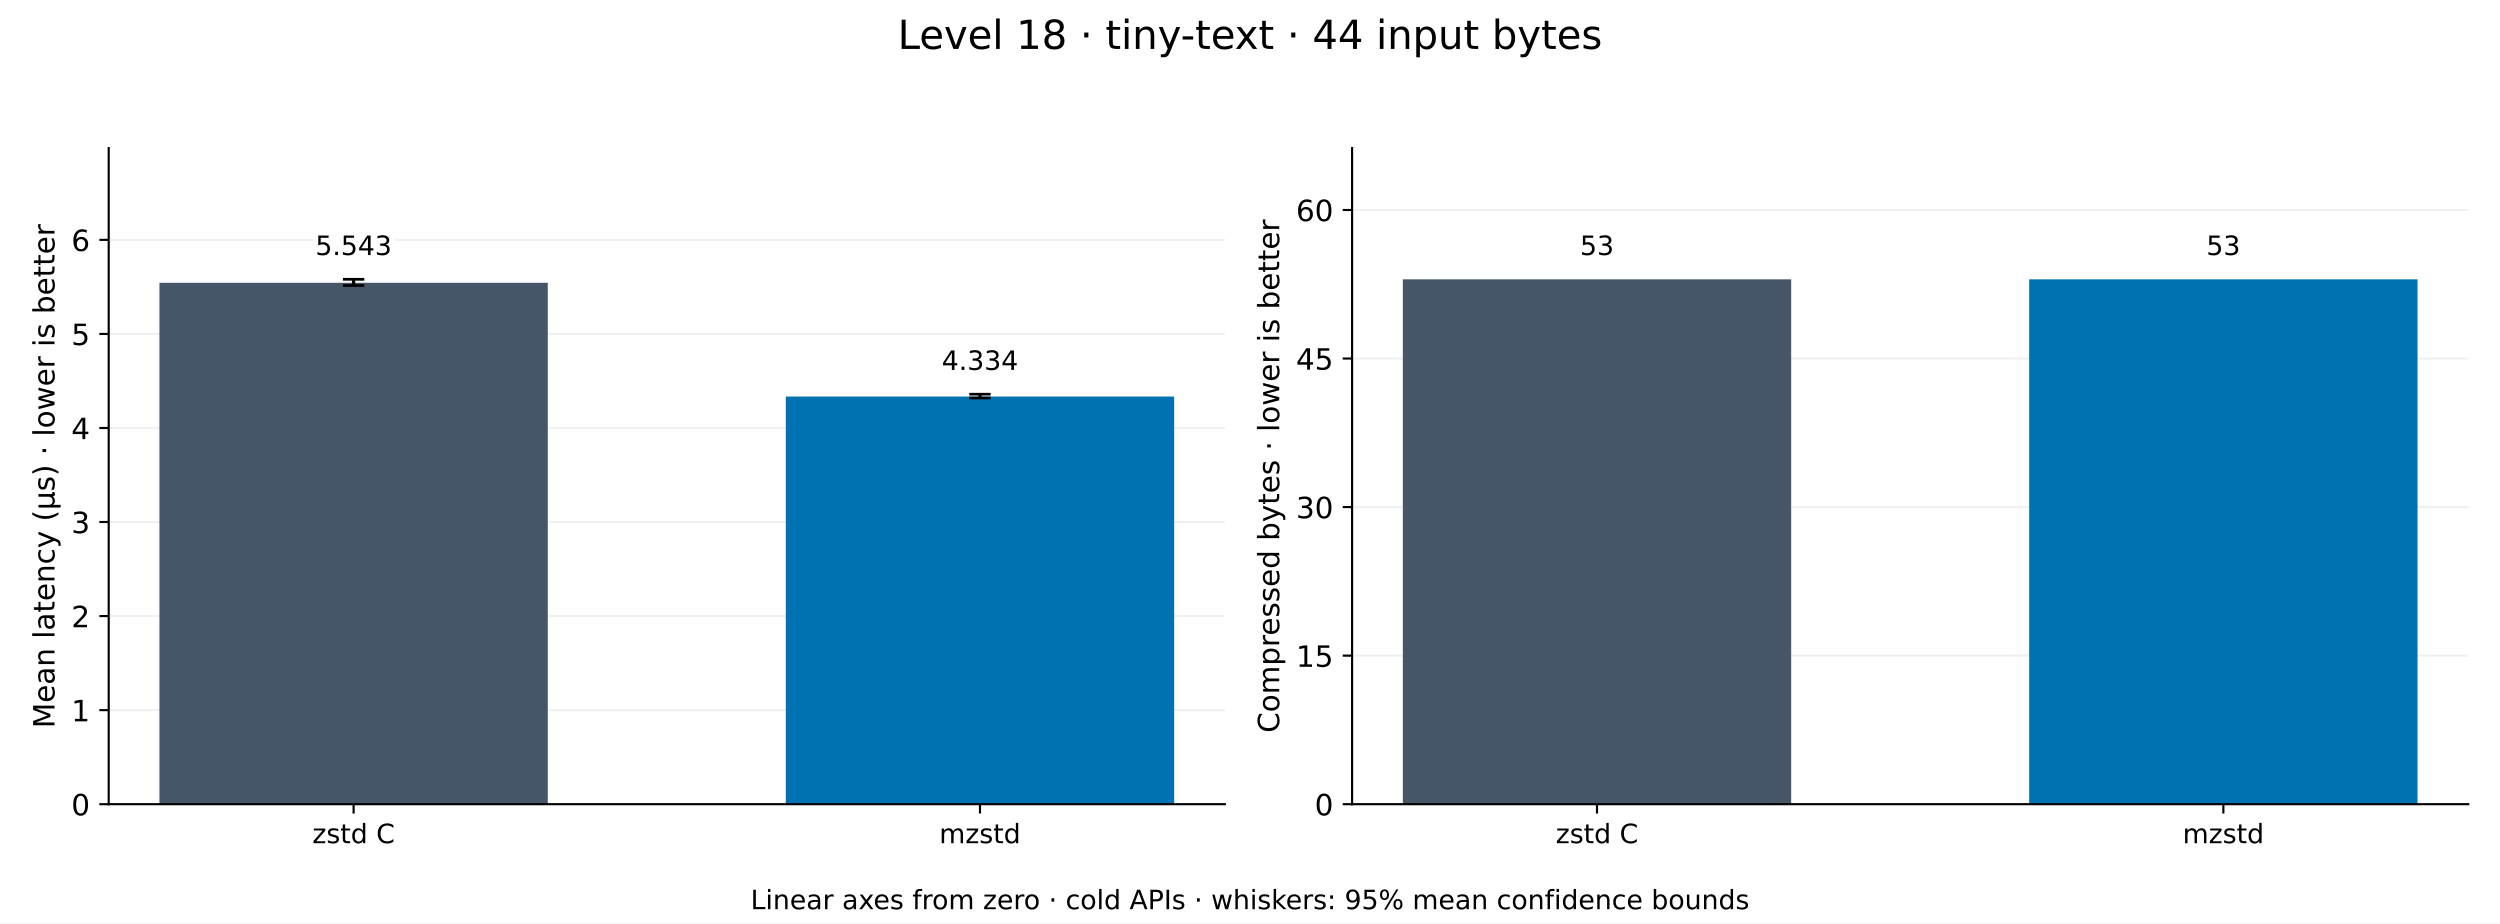
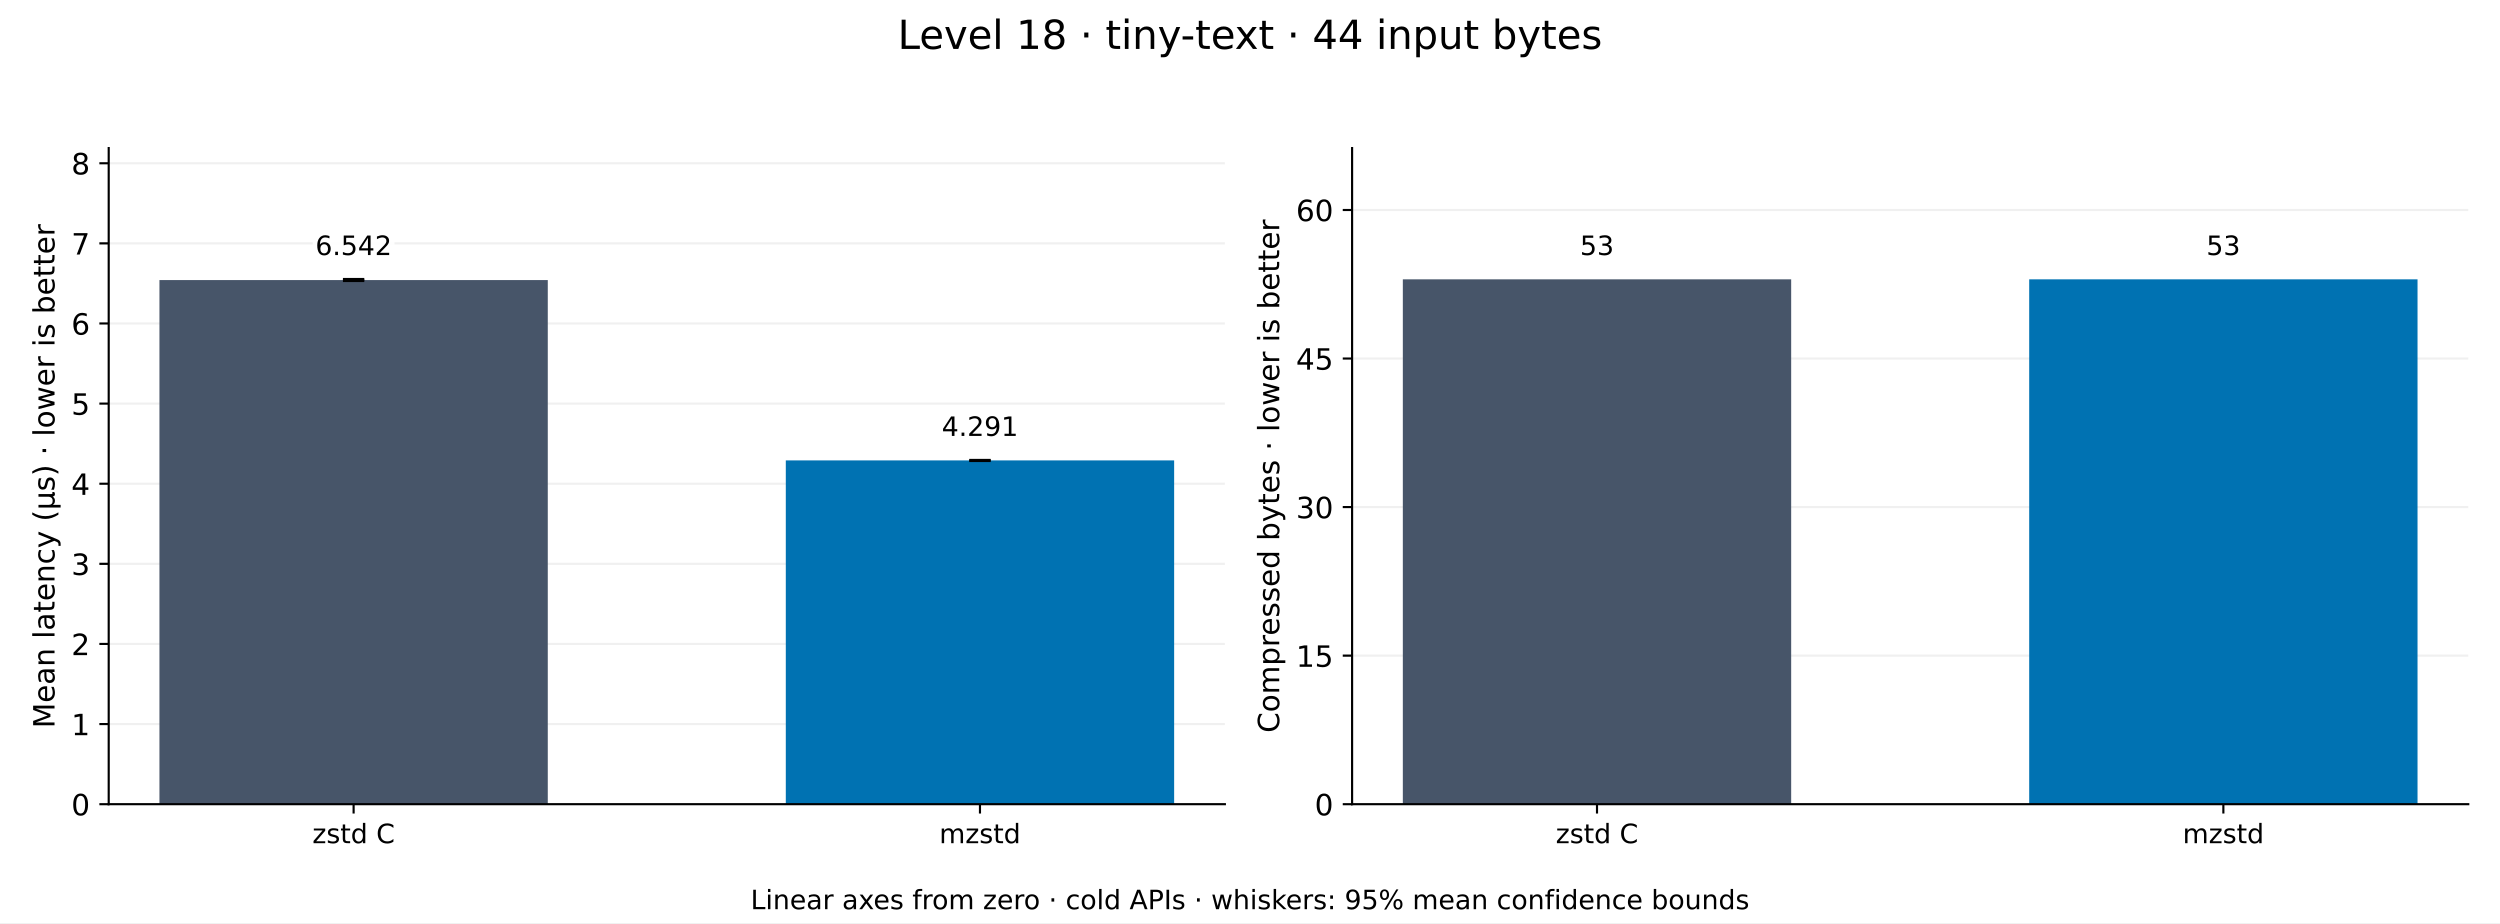
<svg xmlns="http://www.w3.org/2000/svg" xmlns:xlink="http://www.w3.org/1999/xlink" width="936pt" height="345.6pt" viewBox="0 0 936 345.6" version="1.1">
  <defs>
    <style type="text/css">*{stroke-linejoin: round; stroke-linecap: butt}</style>
  </defs>
  <g id="figure_1">
    <g id="patch_1">
      <path d="M 0 345.6 L 936 345.6 L 936 0 L 0 0 z " style="fill: #ffffff" />
    </g>
    <g id="axes_1">
      <g id="patch_2">
        <path d="M 40.7 301.088 L 458.595 301.088 L 458.595 55.44 L 40.7 55.44 z " style="fill: #ffffff" />
      </g>
      <g id="matplotlib.axis_1">
        <g id="xtick_1">
          <g id="line2d_1">
            <defs>
              <path id="mcbfd24ea1b" d="M 0 0 L 0 3.5 " style="stroke: #000000; stroke-width: 0.8" />
            </defs>
            <g>
              <use xlink:href="#mcbfd24ea1b" x="132.393" y="301.088" style="stroke: #000000; stroke-width: 0.8" />
            </g>
          </g>
          <g id="text_1">
            <text style="font-size: 10px; font-family: 'DejaVu Sans', 'Bitstream Vera Sans', 'Computer Modern Sans Serif', 'Lucida Grande', 'Verdana', 'Geneva', 'Lucid', 'Arial', 'Helvetica', 'Avant Garde', sans-serif; text-anchor: middle" x="132.393" y="315.686" transform="rotate(-0 132.393 315.6864)">zstd C</text>
          </g>
        </g>
        <g id="xtick_2">
          <g id="line2d_2">
            <g>
              <use xlink:href="#mcbfd24ea1b" x="366.902" y="301.088" style="stroke: #000000; stroke-width: 0.8" />
            </g>
          </g>
          <g id="text_2">
            <text style="font-size: 10px; font-family: 'DejaVu Sans', 'Bitstream Vera Sans', 'Computer Modern Sans Serif', 'Lucida Grande', 'Verdana', 'Geneva', 'Lucid', 'Arial', 'Helvetica', 'Avant Garde', sans-serif; text-anchor: middle" x="366.902" y="315.686" transform="rotate(-0 366.902 315.6864)">mzstd</text>
          </g>
        </g>
      </g>
      <g id="matplotlib.axis_2">
        <g id="ytick_1">
          <g id="line2d_3">
            <path d="M 40.7 301.088 L 458.595 301.088 " clip-path="url(#pc5649756eb)" style="fill: none; stroke: #b0b0b0; stroke-opacity: 0.18; stroke-width: 0.8; stroke-linecap: square" />
          </g>
          <g id="line2d_4">
            <defs>
              <path id="m862e928616" d="M 0 0 L -3.5 0 " style="stroke: #000000; stroke-width: 0.8" />
            </defs>
            <g>
              <use xlink:href="#m862e928616" x="40.7" y="301.088" style="stroke: #000000; stroke-width: 0.8" />
            </g>
          </g>
          <g id="text_3">
            <text style="font-size: 11px; font-family: 'DejaVu Sans', 'Bitstream Vera Sans', 'Computer Modern Sans Serif', 'Lucida Grande', 'Verdana', 'Geneva', 'Lucid', 'Arial', 'Helvetica', 'Avant Garde', sans-serif; text-anchor: end" x="33.7" y="305.267" transform="rotate(-0 33.7 305.2671)">0</text>
          </g>
        </g>
        <g id="ytick_2">
          <g id="line2d_5">
-             <path d="M 40.7 265.874 L 458.595 265.874 " clip-path="url(#pc5649756eb)" style="fill: none; stroke: #b0b0b0; stroke-opacity: 0.18; stroke-width: 0.8; stroke-linecap: square" />
+             <path d="M 40.7 271.092 L 458.595 271.092 " clip-path="url(#pc5649756eb)" style="fill: none; stroke: #b0b0b0; stroke-opacity: 0.18; stroke-width: 0.8; stroke-linecap: square" />
          </g>
          <g id="line2d_6">
            <g>
-               <use xlink:href="#m862e928616" x="40.7" y="265.874" style="stroke: #000000; stroke-width: 0.8" />
+               <use xlink:href="#m862e928616" x="40.7" y="271.092" style="stroke: #000000; stroke-width: 0.8" />
            </g>
          </g>
          <g id="text_4">
-             <text style="font-size: 11px; font-family: 'DejaVu Sans', 'Bitstream Vera Sans', 'Computer Modern Sans Serif', 'Lucida Grande', 'Verdana', 'Geneva', 'Lucid', 'Arial', 'Helvetica', 'Avant Garde', sans-serif; text-anchor: end" x="33.7" y="270.053" transform="rotate(-0 33.7 270.0534)">1</text>
+             <text style="font-size: 11px; font-family: 'DejaVu Sans', 'Bitstream Vera Sans', 'Computer Modern Sans Serif', 'Lucida Grande', 'Verdana', 'Geneva', 'Lucid', 'Arial', 'Helvetica', 'Avant Garde', sans-serif; text-anchor: end" x="33.7" y="275.271" transform="rotate(-0 33.7 275.2713)">1</text>
          </g>
        </g>
        <g id="ytick_3">
          <g id="line2d_7">
-             <path d="M 40.7 230.66 L 458.595 230.66 " clip-path="url(#pc5649756eb)" style="fill: none; stroke: #b0b0b0; stroke-opacity: 0.18; stroke-width: 0.8; stroke-linecap: square" />
+             <path d="M 40.7 241.096 L 458.595 241.096 " clip-path="url(#pc5649756eb)" style="fill: none; stroke: #b0b0b0; stroke-opacity: 0.18; stroke-width: 0.8; stroke-linecap: square" />
          </g>
          <g id="line2d_8">
            <g>
-               <use xlink:href="#m862e928616" x="40.7" y="230.66" style="stroke: #000000; stroke-width: 0.8" />
+               <use xlink:href="#m862e928616" x="40.7" y="241.096" style="stroke: #000000; stroke-width: 0.8" />
            </g>
          </g>
          <g id="text_5">
-             <text style="font-size: 11px; font-family: 'DejaVu Sans', 'Bitstream Vera Sans', 'Computer Modern Sans Serif', 'Lucida Grande', 'Verdana', 'Geneva', 'Lucid', 'Arial', 'Helvetica', 'Avant Garde', sans-serif; text-anchor: end" x="33.7" y="234.84" transform="rotate(-0 33.7 234.8396)">2</text>
+             <text style="font-size: 11px; font-family: 'DejaVu Sans', 'Bitstream Vera Sans', 'Computer Modern Sans Serif', 'Lucida Grande', 'Verdana', 'Geneva', 'Lucid', 'Arial', 'Helvetica', 'Avant Garde', sans-serif; text-anchor: end" x="33.7" y="245.275" transform="rotate(-0 33.7 245.2754)">2</text>
          </g>
        </g>
        <g id="ytick_4">
          <g id="line2d_9">
-             <path d="M 40.7 195.447 L 458.595 195.447 " clip-path="url(#pc5649756eb)" style="fill: none; stroke: #b0b0b0; stroke-opacity: 0.18; stroke-width: 0.8; stroke-linecap: square" />
+             <path d="M 40.7 211.1 L 458.595 211.1 " clip-path="url(#pc5649756eb)" style="fill: none; stroke: #b0b0b0; stroke-opacity: 0.18; stroke-width: 0.8; stroke-linecap: square" />
          </g>
          <g id="line2d_10">
            <g>
-               <use xlink:href="#m862e928616" x="40.7" y="195.447" style="stroke: #000000; stroke-width: 0.8" />
+               <use xlink:href="#m862e928616" x="40.7" y="211.1" style="stroke: #000000; stroke-width: 0.8" />
            </g>
          </g>
          <g id="text_6">
-             <text style="font-size: 11px; font-family: 'DejaVu Sans', 'Bitstream Vera Sans', 'Computer Modern Sans Serif', 'Lucida Grande', 'Verdana', 'Geneva', 'Lucid', 'Arial', 'Helvetica', 'Avant Garde', sans-serif; text-anchor: end" x="33.7" y="199.626" transform="rotate(-0 33.7 199.6259)">3</text>
+             <text style="font-size: 11px; font-family: 'DejaVu Sans', 'Bitstream Vera Sans', 'Computer Modern Sans Serif', 'Lucida Grande', 'Verdana', 'Geneva', 'Lucid', 'Arial', 'Helvetica', 'Avant Garde', sans-serif; text-anchor: end" x="33.7" y="215.28" transform="rotate(-0 33.7 215.2796)">3</text>
          </g>
        </g>
        <g id="ytick_5">
          <g id="line2d_11">
-             <path d="M 40.7 160.233 L 458.595 160.233 " clip-path="url(#pc5649756eb)" style="fill: none; stroke: #b0b0b0; stroke-opacity: 0.18; stroke-width: 0.8; stroke-linecap: square" />
+             <path d="M 40.7 181.105 L 458.595 181.105 " clip-path="url(#pc5649756eb)" style="fill: none; stroke: #b0b0b0; stroke-opacity: 0.18; stroke-width: 0.8; stroke-linecap: square" />
          </g>
          <g id="line2d_12">
            <g>
-               <use xlink:href="#m862e928616" x="40.7" y="160.233" style="stroke: #000000; stroke-width: 0.8" />
+               <use xlink:href="#m862e928616" x="40.7" y="181.105" style="stroke: #000000; stroke-width: 0.8" />
            </g>
          </g>
          <g id="text_7">
-             <text style="font-size: 11px; font-family: 'DejaVu Sans', 'Bitstream Vera Sans', 'Computer Modern Sans Serif', 'Lucida Grande', 'Verdana', 'Geneva', 'Lucid', 'Arial', 'Helvetica', 'Avant Garde', sans-serif; text-anchor: end" x="33.7" y="164.412" transform="rotate(-0 33.7 164.4121)">4</text>
+             <text style="font-size: 11px; font-family: 'DejaVu Sans', 'Bitstream Vera Sans', 'Computer Modern Sans Serif', 'Lucida Grande', 'Verdana', 'Geneva', 'Lucid', 'Arial', 'Helvetica', 'Avant Garde', sans-serif; text-anchor: end" x="33.7" y="185.284" transform="rotate(-0 33.7 185.2837)">4</text>
          </g>
        </g>
        <g id="ytick_6">
          <g id="line2d_13">
-             <path d="M 40.7 125.019 L 458.595 125.019 " clip-path="url(#pc5649756eb)" style="fill: none; stroke: #b0b0b0; stroke-opacity: 0.18; stroke-width: 0.8; stroke-linecap: square" />
+             <path d="M 40.7 151.109 L 458.595 151.109 " clip-path="url(#pc5649756eb)" style="fill: none; stroke: #b0b0b0; stroke-opacity: 0.18; stroke-width: 0.8; stroke-linecap: square" />
          </g>
          <g id="line2d_14">
            <g>
-               <use xlink:href="#m862e928616" x="40.7" y="125.019" style="stroke: #000000; stroke-width: 0.8" />
+               <use xlink:href="#m862e928616" x="40.7" y="151.109" style="stroke: #000000; stroke-width: 0.8" />
            </g>
          </g>
          <g id="text_8">
-             <text style="font-size: 11px; font-family: 'DejaVu Sans', 'Bitstream Vera Sans', 'Computer Modern Sans Serif', 'Lucida Grande', 'Verdana', 'Geneva', 'Lucid', 'Arial', 'Helvetica', 'Avant Garde', sans-serif; text-anchor: end" x="33.7" y="129.198" transform="rotate(-0 33.7 129.1984)">5</text>
+             <text style="font-size: 11px; font-family: 'DejaVu Sans', 'Bitstream Vera Sans', 'Computer Modern Sans Serif', 'Lucida Grande', 'Verdana', 'Geneva', 'Lucid', 'Arial', 'Helvetica', 'Avant Garde', sans-serif; text-anchor: end" x="33.7" y="155.288" transform="rotate(-0 33.7 155.2879)">5</text>
          </g>
        </g>
        <g id="ytick_7">
          <g id="line2d_15">
-             <path d="M 40.7 89.805 L 458.595 89.805 " clip-path="url(#pc5649756eb)" style="fill: none; stroke: #b0b0b0; stroke-opacity: 0.18; stroke-width: 0.8; stroke-linecap: square" />
+             <path d="M 40.7 121.113 L 458.595 121.113 " clip-path="url(#pc5649756eb)" style="fill: none; stroke: #b0b0b0; stroke-opacity: 0.18; stroke-width: 0.8; stroke-linecap: square" />
          </g>
          <g id="line2d_16">
            <g>
-               <use xlink:href="#m862e928616" x="40.7" y="89.805" style="stroke: #000000; stroke-width: 0.8" />
+               <use xlink:href="#m862e928616" x="40.7" y="121.113" style="stroke: #000000; stroke-width: 0.8" />
            </g>
          </g>
          <g id="text_9">
-             <text style="font-size: 11px; font-family: 'DejaVu Sans', 'Bitstream Vera Sans', 'Computer Modern Sans Serif', 'Lucida Grande', 'Verdana', 'Geneva', 'Lucid', 'Arial', 'Helvetica', 'Avant Garde', sans-serif; text-anchor: end" x="33.7" y="93.985" transform="rotate(-0 33.7 93.9846)">6</text>
-           </g>
-         </g>
-         <g id="text_10">
+             <text style="font-size: 11px; font-family: 'DejaVu Sans', 'Bitstream Vera Sans', 'Computer Modern Sans Serif', 'Lucida Grande', 'Verdana', 'Geneva', 'Lucid', 'Arial', 'Helvetica', 'Avant Garde', sans-serif; text-anchor: end" x="33.7" y="125.292" transform="rotate(-0 33.7 125.292)">6</text>
+           </g>
+         </g>
+         <g id="ytick_8">
+           <g id="line2d_17">
+             <path d="M 40.7 91.117 L 458.595 91.117 " clip-path="url(#pc5649756eb)" style="fill: none; stroke: #b0b0b0; stroke-opacity: 0.18; stroke-width: 0.8; stroke-linecap: square" />
+           </g>
+           <g id="line2d_18">
+             <g>
+               <use xlink:href="#m862e928616" x="40.7" y="91.117" style="stroke: #000000; stroke-width: 0.8" />
+             </g>
+           </g>
+           <g id="text_10">
+             <text style="font-size: 11px; font-family: 'DejaVu Sans', 'Bitstream Vera Sans', 'Computer Modern Sans Serif', 'Lucida Grande', 'Verdana', 'Geneva', 'Lucid', 'Arial', 'Helvetica', 'Avant Garde', sans-serif; text-anchor: end" x="33.7" y="95.296" transform="rotate(-0 33.7 95.2962)">7</text>
+           </g>
+         </g>
+         <g id="ytick_9">
+           <g id="line2d_19">
+             <path d="M 40.7 61.121 L 458.595 61.121 " clip-path="url(#pc5649756eb)" style="fill: none; stroke: #b0b0b0; stroke-opacity: 0.18; stroke-width: 0.8; stroke-linecap: square" />
+           </g>
+           <g id="line2d_20">
+             <g>
+               <use xlink:href="#m862e928616" x="40.7" y="61.121" style="stroke: #000000; stroke-width: 0.8" />
+             </g>
+           </g>
+           <g id="text_11">
+             <text style="font-size: 11px; font-family: 'DejaVu Sans', 'Bitstream Vera Sans', 'Computer Modern Sans Serif', 'Lucida Grande', 'Verdana', 'Geneva', 'Lucid', 'Arial', 'Helvetica', 'Avant Garde', sans-serif; text-anchor: end" x="33.7" y="65.3" transform="rotate(-0 33.7 65.30035)">8</text>
+           </g>
+         </g>
+         <g id="text_12">
          <text style="font-size: 11px; font-family: 'DejaVu Sans', 'Bitstream Vera Sans', 'Computer Modern Sans Serif', 'Lucida Grande', 'Verdana', 'Geneva', 'Lucid', 'Arial', 'Helvetica', 'Avant Garde', sans-serif; text-anchor: middle" x="20.414" y="178.264" transform="rotate(-90 20.41359 178.264)">Mean latency (µs) · lower is better</text>
        </g>
      </g>
      <g id="patch_3">
-         <path d="M 59.695 301.088 L 205.091 301.088 L 205.091 105.886 L 59.695 105.886 z " clip-path="url(#pc5649756eb)" style="fill: #475569" />
+         <path d="M 59.695 301.088 L 205.091 301.088 L 205.091 104.852 L 59.695 104.852 z " clip-path="url(#pc5649756eb)" style="fill: #475569" />
      </g>
      <g id="patch_4">
-         <path d="M 294.204 301.088 L 439.6 301.088 L 439.6 148.471 L 294.204 148.471 z " clip-path="url(#pc5649756eb)" style="fill: #0072b2" />
+         <path d="M 294.204 301.088 L 439.6 301.088 L 439.6 172.385 L 294.204 172.385 z " clip-path="url(#pc5649756eb)" style="fill: #0072b2" />
      </g>
      <g id="LineCollection_1">
-         <path d="M 132.393 106.896 L 132.393 104.57 " clip-path="url(#pc5649756eb)" style="fill: none; stroke: #000000; stroke-width: 1.2" />
-         <path d="M 366.902 149.02 L 366.902 147.586 " clip-path="url(#pc5649756eb)" style="fill: none; stroke: #000000; stroke-width: 1.2" />
-       </g>
-       <g id="line2d_17">
+         <path d="M 132.393 105.11 L 132.393 104.57 " clip-path="url(#pc5649756eb)" style="fill: none; stroke: #000000; stroke-width: 1.2" />
+         <path d="M 366.902 172.487 L 366.902 172.291 " clip-path="url(#pc5649756eb)" style="fill: none; stroke: #000000; stroke-width: 1.2" />
+       </g>
+       <g id="line2d_21">
        <defs>
          <path id="mf7f69e77f0" d="M 4 0 L -4 -0 " style="stroke: #000000" />
        </defs>
        <g clip-path="url(#pc5649756eb)">
-           <use xlink:href="#mf7f69e77f0" x="132.393" y="106.896" style="fill: #1f77b4; stroke: #000000" />
-           <use xlink:href="#mf7f69e77f0" x="366.902" y="149.02" style="fill: #1f77b4; stroke: #000000" />
-         </g>
-       </g>
-       <g id="line2d_18">
+           <use xlink:href="#mf7f69e77f0" x="132.393" y="105.11" style="fill: #1f77b4; stroke: #000000" />
+           <use xlink:href="#mf7f69e77f0" x="366.902" y="172.487" style="fill: #1f77b4; stroke: #000000" />
+         </g>
+       </g>
+       <g id="line2d_22">
        <g clip-path="url(#pc5649756eb)">
          <use xlink:href="#mf7f69e77f0" x="132.393" y="104.57" style="fill: #1f77b4; stroke: #000000" />
-           <use xlink:href="#mf7f69e77f0" x="366.902" y="147.586" style="fill: #1f77b4; stroke: #000000" />
+           <use xlink:href="#mf7f69e77f0" x="366.902" y="172.291" style="fill: #1f77b4; stroke: #000000" />
        </g>
      </g>
      <g id="patch_5">
        <path d="M 40.7 301.088 L 40.7 55.44 " style="fill: none; stroke: #000000; stroke-width: 0.8; stroke-linejoin: miter; stroke-linecap: square" />
      </g>
      <g id="patch_6">
        <path d="M 40.7 301.088 L 458.595 301.088 " style="fill: none; stroke: #000000; stroke-width: 0.8; stroke-linejoin: miter; stroke-linecap: square" />
      </g>
-       <g id="text_11">
+       <g id="text_13">
        <g id="patch_7">
          <path d="M 117.079 98.57 L 147.707 98.57 L 147.707 86.891 L 117.079 86.891 z " style="fill: #ffffff; opacity: 0.9" />
        </g>
-         <text style="font-size: 10px; font-family: 'DejaVu Sans', 'Bitstream Vera Sans', 'Computer Modern Sans Serif', 'Lucida Grande', 'Verdana', 'Geneva', 'Lucid', 'Arial', 'Helvetica', 'Avant Garde', sans-serif; text-anchor: middle" x="132.393" y="95.49" transform="rotate(-0 132.393 95.48991)">5.543</text>
-       </g>
-       <g id="text_12">
+         <text style="font-size: 10px; font-family: 'DejaVu Sans', 'Bitstream Vera Sans', 'Computer Modern Sans Serif', 'Lucida Grande', 'Verdana', 'Geneva', 'Lucid', 'Arial', 'Helvetica', 'Avant Garde', sans-serif; text-anchor: middle" x="132.393" y="95.49" transform="rotate(-0 132.393 95.48991)">6.542</text>
+       </g>
+       <g id="text_14">
        <g id="patch_8">
-           <path d="M 351.588 141.586 L 382.216 141.586 L 382.216 129.908 L 351.588 129.908 z " style="fill: #ffffff; opacity: 0.9" />
-         </g>
-         <text style="font-size: 10px; font-family: 'DejaVu Sans', 'Bitstream Vera Sans', 'Computer Modern Sans Serif', 'Lucida Grande', 'Verdana', 'Geneva', 'Lucid', 'Arial', 'Helvetica', 'Avant Garde', sans-serif; text-anchor: middle" x="366.902" y="138.507" transform="rotate(-0 366.902 138.5067)">4.334</text>
+           <path d="M 351.588 166.291 L 382.216 166.291 L 382.216 154.613 L 351.588 154.613 z " style="fill: #ffffff; opacity: 0.9" />
+         </g>
+         <text style="font-size: 10px; font-family: 'DejaVu Sans', 'Bitstream Vera Sans', 'Computer Modern Sans Serif', 'Lucida Grande', 'Verdana', 'Geneva', 'Lucid', 'Arial', 'Helvetica', 'Avant Garde', sans-serif; text-anchor: middle" x="366.902" y="163.211" transform="rotate(-0 366.902 163.2112)">4.291</text>
      </g>
    </g>
    <g id="axes_2">
      <g id="patch_9">
        <path d="M 506.225 301.088 L 924.12 301.088 L 924.12 55.44 L 506.225 55.44 z " style="fill: #ffffff" />
      </g>
      <g id="matplotlib.axis_3">
        <g id="xtick_3">
-           <g id="line2d_19">
+           <g id="line2d_23">
            <g>
              <use xlink:href="#mcbfd24ea1b" x="597.918" y="301.088" style="stroke: #000000; stroke-width: 0.8" />
            </g>
          </g>
-           <g id="text_13">
+           <g id="text_15">
            <text style="font-size: 10px; font-family: 'DejaVu Sans', 'Bitstream Vera Sans', 'Computer Modern Sans Serif', 'Lucida Grande', 'Verdana', 'Geneva', 'Lucid', 'Arial', 'Helvetica', 'Avant Garde', sans-serif; text-anchor: middle" x="597.918" y="315.686" transform="rotate(-0 597.918 315.6864)">zstd C</text>
          </g>
        </g>
        <g id="xtick_4">
-           <g id="line2d_20">
+           <g id="line2d_24">
            <g>
              <use xlink:href="#mcbfd24ea1b" x="832.427" y="301.088" style="stroke: #000000; stroke-width: 0.8" />
            </g>
          </g>
-           <g id="text_14">
+           <g id="text_16">
            <text style="font-size: 10px; font-family: 'DejaVu Sans', 'Bitstream Vera Sans', 'Computer Modern Sans Serif', 'Lucida Grande', 'Verdana', 'Geneva', 'Lucid', 'Arial', 'Helvetica', 'Avant Garde', sans-serif; text-anchor: middle" x="832.427" y="315.686" transform="rotate(-0 832.427 315.6864)">mzstd</text>
          </g>
        </g>
      </g>
      <g id="matplotlib.axis_4">
-         <g id="ytick_8">
-           <g id="line2d_21">
-             <path d="M 506.225 301.088 L 924.12 301.088 " clip-path="url(#peb05aad37b)" style="fill: none; stroke: #b0b0b0; stroke-opacity: 0.18; stroke-width: 0.8; stroke-linecap: square" />
-           </g>
-           <g id="line2d_22">
-             <g>
-               <use xlink:href="#m862e928616" x="506.225" y="301.088" style="stroke: #000000; stroke-width: 0.8" />
-             </g>
-           </g>
-           <g id="text_15">
-             <text style="font-size: 11px; font-family: 'DejaVu Sans', 'Bitstream Vera Sans', 'Computer Modern Sans Serif', 'Lucida Grande', 'Verdana', 'Geneva', 'Lucid', 'Arial', 'Helvetica', 'Avant Garde', sans-serif; text-anchor: end" x="499.225" y="305.267" transform="rotate(-0 499.225 305.2671)">0</text>
-           </g>
-         </g>
-         <g id="ytick_9">
-           <g id="line2d_23">
-             <path d="M 506.225 245.47 L 924.12 245.47 " clip-path="url(#peb05aad37b)" style="fill: none; stroke: #b0b0b0; stroke-opacity: 0.18; stroke-width: 0.8; stroke-linecap: square" />
-           </g>
-           <g id="line2d_24">
-             <g>
-               <use xlink:href="#m862e928616" x="506.225" y="245.47" style="stroke: #000000; stroke-width: 0.8" />
-             </g>
-           </g>
-           <g id="text_16">
-             <text style="font-size: 11px; font-family: 'DejaVu Sans', 'Bitstream Vera Sans', 'Computer Modern Sans Serif', 'Lucida Grande', 'Verdana', 'Geneva', 'Lucid', 'Arial', 'Helvetica', 'Avant Garde', sans-serif; text-anchor: end" x="499.225" y="249.649" transform="rotate(-0 499.225 249.6487)">15</text>
-           </g>
-         </g>
        <g id="ytick_10">
          <g id="line2d_25">
-             <path d="M 506.225 189.851 L 924.12 189.851 " clip-path="url(#peb05aad37b)" style="fill: none; stroke: #b0b0b0; stroke-opacity: 0.18; stroke-width: 0.8; stroke-linecap: square" />
+             <path d="M 506.225 301.088 L 924.12 301.088 " clip-path="url(#peb05aad37b)" style="fill: none; stroke: #b0b0b0; stroke-opacity: 0.18; stroke-width: 0.8; stroke-linecap: square" />
          </g>
          <g id="line2d_26">
            <g>
-               <use xlink:href="#m862e928616" x="506.225" y="189.851" style="stroke: #000000; stroke-width: 0.8" />
+               <use xlink:href="#m862e928616" x="506.225" y="301.088" style="stroke: #000000; stroke-width: 0.8" />
            </g>
          </g>
          <g id="text_17">
-             <text style="font-size: 11px; font-family: 'DejaVu Sans', 'Bitstream Vera Sans', 'Computer Modern Sans Serif', 'Lucida Grande', 'Verdana', 'Geneva', 'Lucid', 'Arial', 'Helvetica', 'Avant Garde', sans-serif; text-anchor: end" x="499.225" y="194.03" transform="rotate(-0 499.225 194.0303)">30</text>
+             <text style="font-size: 11px; font-family: 'DejaVu Sans', 'Bitstream Vera Sans', 'Computer Modern Sans Serif', 'Lucida Grande', 'Verdana', 'Geneva', 'Lucid', 'Arial', 'Helvetica', 'Avant Garde', sans-serif; text-anchor: end" x="499.225" y="305.267" transform="rotate(-0 499.225 305.2671)">0</text>
          </g>
        </g>
        <g id="ytick_11">
          <g id="line2d_27">
-             <path d="M 506.225 134.233 L 924.12 134.233 " clip-path="url(#peb05aad37b)" style="fill: none; stroke: #b0b0b0; stroke-opacity: 0.18; stroke-width: 0.8; stroke-linecap: square" />
+             <path d="M 506.225 245.47 L 924.12 245.47 " clip-path="url(#peb05aad37b)" style="fill: none; stroke: #b0b0b0; stroke-opacity: 0.18; stroke-width: 0.8; stroke-linecap: square" />
          </g>
          <g id="line2d_28">
            <g>
-               <use xlink:href="#m862e928616" x="506.225" y="134.233" style="stroke: #000000; stroke-width: 0.8" />
+               <use xlink:href="#m862e928616" x="506.225" y="245.47" style="stroke: #000000; stroke-width: 0.8" />
            </g>
          </g>
          <g id="text_18">
-             <text style="font-size: 11px; font-family: 'DejaVu Sans', 'Bitstream Vera Sans', 'Computer Modern Sans Serif', 'Lucida Grande', 'Verdana', 'Geneva', 'Lucid', 'Arial', 'Helvetica', 'Avant Garde', sans-serif; text-anchor: end" x="499.225" y="138.412" transform="rotate(-0 499.225 138.4119)">45</text>
+             <text style="font-size: 11px; font-family: 'DejaVu Sans', 'Bitstream Vera Sans', 'Computer Modern Sans Serif', 'Lucida Grande', 'Verdana', 'Geneva', 'Lucid', 'Arial', 'Helvetica', 'Avant Garde', sans-serif; text-anchor: end" x="499.225" y="249.649" transform="rotate(-0 499.225 249.6487)">15</text>
          </g>
        </g>
        <g id="ytick_12">
          <g id="line2d_29">
+             <path d="M 506.225 189.851 L 924.12 189.851 " clip-path="url(#peb05aad37b)" style="fill: none; stroke: #b0b0b0; stroke-opacity: 0.18; stroke-width: 0.8; stroke-linecap: square" />
+           </g>
+           <g id="line2d_30">
+             <g>
+               <use xlink:href="#m862e928616" x="506.225" y="189.851" style="stroke: #000000; stroke-width: 0.8" />
+             </g>
+           </g>
+           <g id="text_19">
+             <text style="font-size: 11px; font-family: 'DejaVu Sans', 'Bitstream Vera Sans', 'Computer Modern Sans Serif', 'Lucida Grande', 'Verdana', 'Geneva', 'Lucid', 'Arial', 'Helvetica', 'Avant Garde', sans-serif; text-anchor: end" x="499.225" y="194.03" transform="rotate(-0 499.225 194.0303)">30</text>
+           </g>
+         </g>
+         <g id="ytick_13">
+           <g id="line2d_31">
+             <path d="M 506.225 134.233 L 924.12 134.233 " clip-path="url(#peb05aad37b)" style="fill: none; stroke: #b0b0b0; stroke-opacity: 0.18; stroke-width: 0.8; stroke-linecap: square" />
+           </g>
+           <g id="line2d_32">
+             <g>
+               <use xlink:href="#m862e928616" x="506.225" y="134.233" style="stroke: #000000; stroke-width: 0.8" />
+             </g>
+           </g>
+           <g id="text_20">
+             <text style="font-size: 11px; font-family: 'DejaVu Sans', 'Bitstream Vera Sans', 'Computer Modern Sans Serif', 'Lucida Grande', 'Verdana', 'Geneva', 'Lucid', 'Arial', 'Helvetica', 'Avant Garde', sans-serif; text-anchor: end" x="499.225" y="138.412" transform="rotate(-0 499.225 138.4119)">45</text>
+           </g>
+         </g>
+         <g id="ytick_14">
+           <g id="line2d_33">
            <path d="M 506.225 78.614 L 924.12 78.614 " clip-path="url(#peb05aad37b)" style="fill: none; stroke: #b0b0b0; stroke-opacity: 0.18; stroke-width: 0.8; stroke-linecap: square" />
          </g>
-           <g id="line2d_30">
+           <g id="line2d_34">
            <g>
              <use xlink:href="#m862e928616" x="506.225" y="78.614" style="stroke: #000000; stroke-width: 0.8" />
            </g>
          </g>
-           <g id="text_19">
+           <g id="text_21">
            <text style="font-size: 11px; font-family: 'DejaVu Sans', 'Bitstream Vera Sans', 'Computer Modern Sans Serif', 'Lucida Grande', 'Verdana', 'Geneva', 'Lucid', 'Arial', 'Helvetica', 'Avant Garde', sans-serif; text-anchor: end" x="499.225" y="82.793" transform="rotate(-0 499.225 82.79348)">60</text>
          </g>
        </g>
-         <g id="text_20">
+         <g id="text_22">
          <text style="font-size: 11px; font-family: 'DejaVu Sans', 'Bitstream Vera Sans', 'Computer Modern Sans Serif', 'Lucida Grande', 'Verdana', 'Geneva', 'Lucid', 'Arial', 'Helvetica', 'Avant Garde', sans-serif; text-anchor: middle" x="478.94" y="178.264" transform="rotate(-90 478.9398 178.264)">Compressed bytes · lower is better</text>
        </g>
      </g>
      <g id="patch_10">
        <path d="M 525.22 301.088 L 670.616 301.088 L 670.616 104.57 L 525.22 104.57 z " clip-path="url(#peb05aad37b)" style="fill: #475569" />
      </g>
      <g id="patch_11">
        <path d="M 759.729 301.088 L 905.125 301.088 L 905.125 104.57 L 759.729 104.57 z " clip-path="url(#peb05aad37b)" style="fill: #0072b2" />
      </g>
      <g id="patch_12">
        <path d="M 506.225 301.088 L 506.225 55.44 " style="fill: none; stroke: #000000; stroke-width: 0.8; stroke-linejoin: miter; stroke-linecap: square" />
      </g>
      <g id="patch_13">
        <path d="M 506.225 301.088 L 924.12 301.088 " style="fill: none; stroke: #000000; stroke-width: 0.8; stroke-linejoin: miter; stroke-linecap: square" />
      </g>
-       <g id="text_21">
+       <g id="text_23">
        <g id="patch_14">
          <path d="M 590.556 98.57 L 605.281 98.57 L 605.281 86.891 L 590.556 86.891 z " style="fill: #ffffff; opacity: 0.9" />
        </g>
        <text style="font-size: 10px; font-family: 'DejaVu Sans', 'Bitstream Vera Sans', 'Computer Modern Sans Serif', 'Lucida Grande', 'Verdana', 'Geneva', 'Lucid', 'Arial', 'Helvetica', 'Avant Garde', sans-serif; text-anchor: middle" x="597.918" y="95.49" transform="rotate(-0 597.918 95.48991)">53</text>
      </g>
-       <g id="text_22">
+       <g id="text_24">
        <g id="patch_15">
          <path d="M 825.064 98.57 L 839.789 98.57 L 839.789 86.891 L 825.064 86.891 z " style="fill: #ffffff; opacity: 0.9" />
        </g>
        <text style="font-size: 10px; font-family: 'DejaVu Sans', 'Bitstream Vera Sans', 'Computer Modern Sans Serif', 'Lucida Grande', 'Verdana', 'Geneva', 'Lucid', 'Arial', 'Helvetica', 'Avant Garde', sans-serif; text-anchor: middle" x="832.427" y="95.49" transform="rotate(-0 832.427 95.48991)">53</text>
      </g>
    </g>
-     <g id="text_23">
+     <g id="text_25">
      <text style="font-size: 15px; font-family: 'DejaVu Sans', 'Bitstream Vera Sans', 'Computer Modern Sans Serif', 'Lucida Grande', 'Verdana', 'Geneva', 'Lucid', 'Arial', 'Helvetica', 'Avant Garde', sans-serif; text-anchor: middle" x="468" y="18.31" transform="rotate(-0 468 18.30966)">Level 18 · tiny-text · 44 input bytes</text>
    </g>
-     <g id="text_24">
+     <g id="text_26">
      <text style="font-size: 10px; font-family: 'DejaVu Sans', 'Bitstream Vera Sans', 'Computer Modern Sans Serif', 'Lucida Grande', 'Verdana', 'Geneva', 'Lucid', 'Arial', 'Helvetica', 'Avant Garde', sans-serif; text-anchor: middle" x="468" y="340.416" transform="rotate(-0 468 340.416)">Linear axes from zero · cold APIs · whiskers: 95% mean confidence bounds</text>
    </g>
  </g>
  <defs>
    <clipPath id="pc5649756eb">
      <rect x="40.7" y="55.44" width="417.895" height="245.648" />
    </clipPath>
    <clipPath id="peb05aad37b">
      <rect x="506.225" y="55.44" width="417.895" height="245.648" />
    </clipPath>
  </defs>
</svg>
